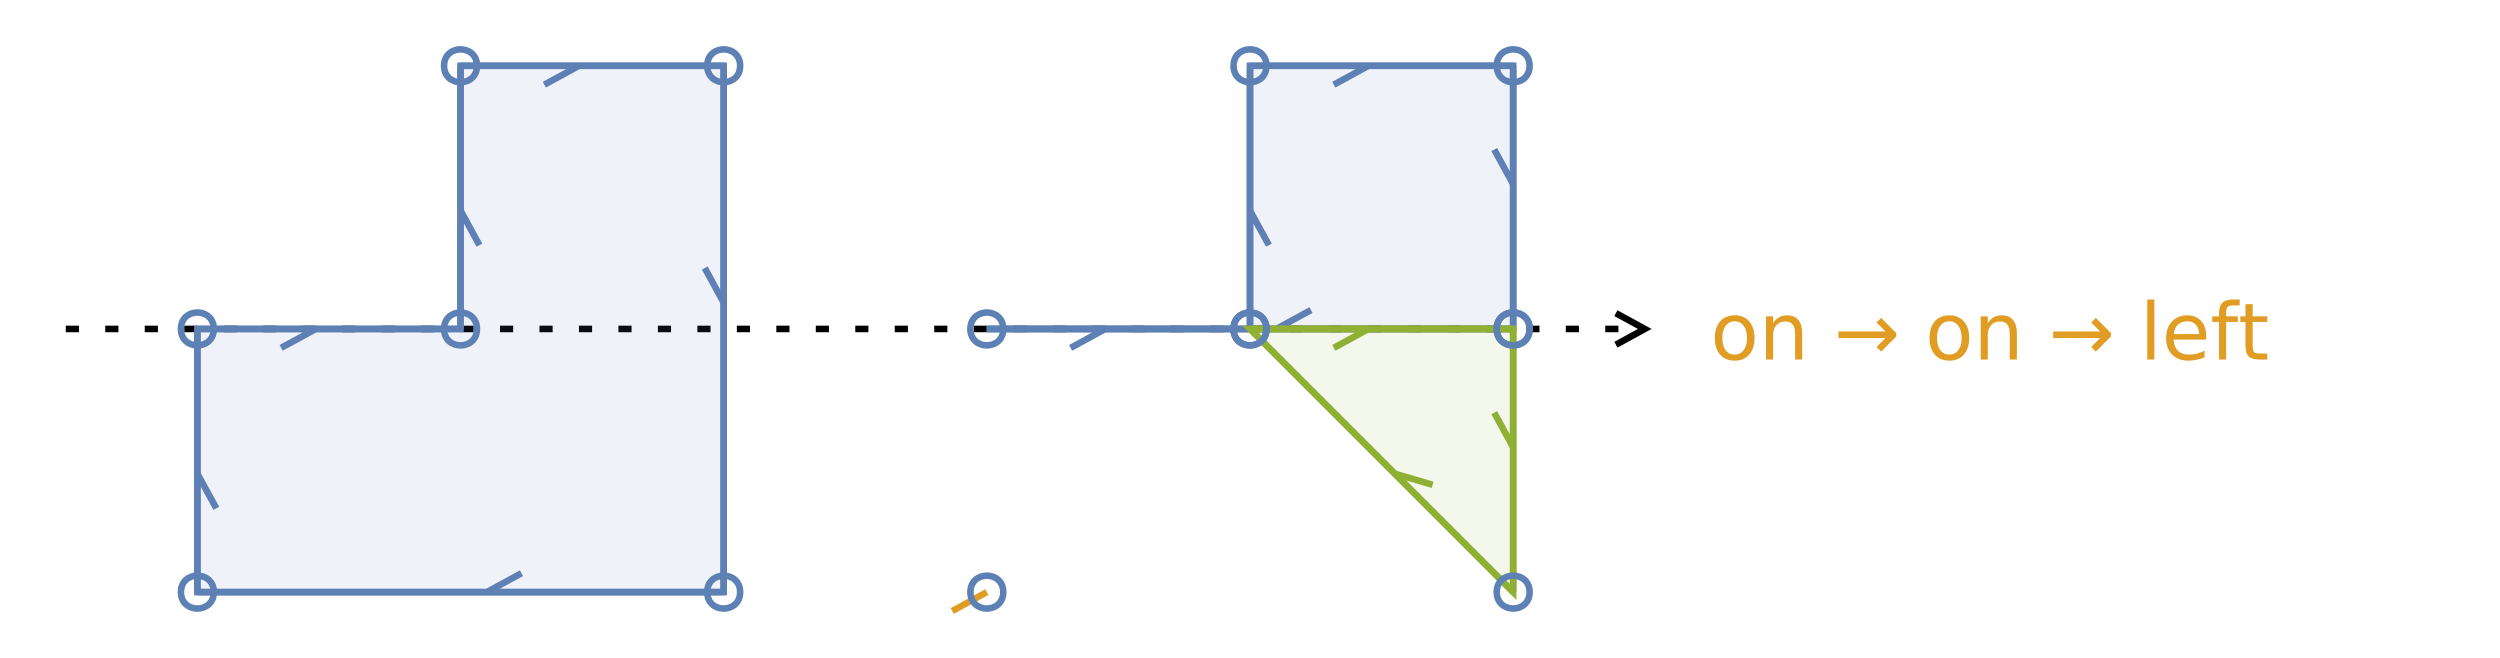
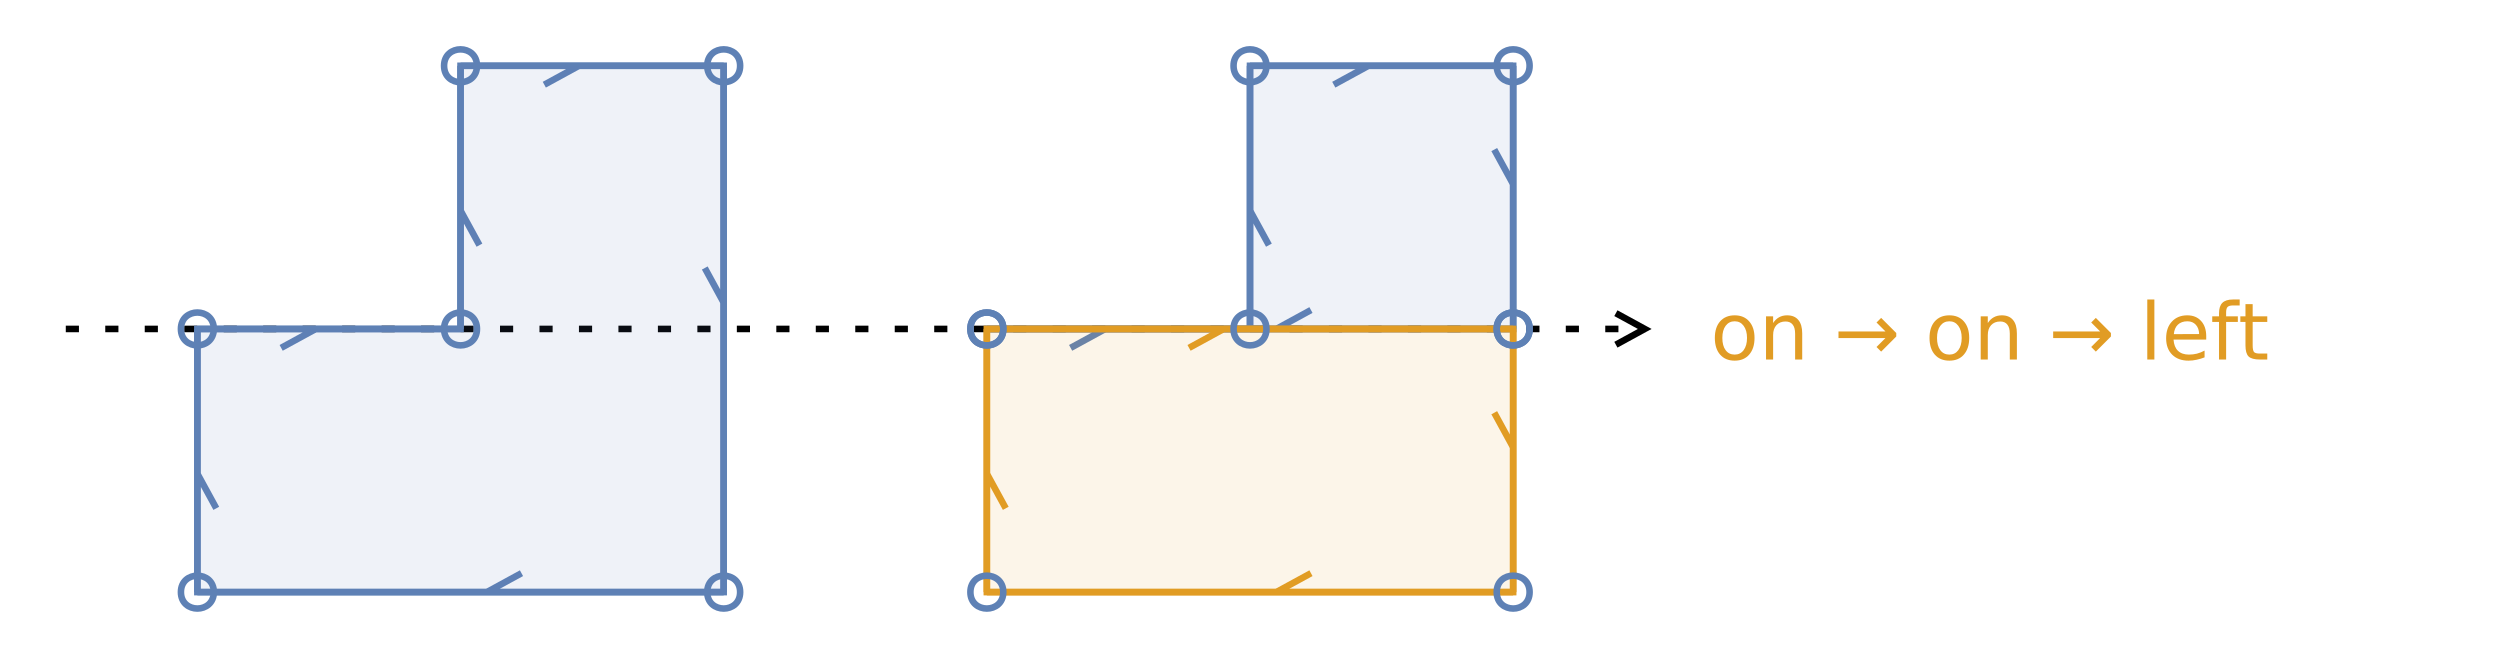
<svg xmlns="http://www.w3.org/2000/svg" xmlns:xlink="http://www.w3.org/1999/xlink" width="380pt" height="100pt" viewBox="0 0 380 100" version="1.1">
  <defs>
    <g>
      <symbol overflow="visible" id="glyph0-0">
        <path style="stroke:none;" d="M 0.594 2.125 L 0.594 -8.469 L 6.594 -8.469 L 6.594 2.125 Z M 1.266 1.453 L 5.938 1.453 L 5.938 -7.781 L 1.266 -7.781 Z M 1.266 1.453 " />
      </symbol>
      <symbol overflow="visible" id="glyph0-1">
        <path style="stroke:none;" d="M 3.672 -5.812 C 3.098 -5.812 2.641 -5.582 2.297 -5.125 C 1.961 -4.676 1.797 -4.062 1.797 -3.281 C 1.797 -2.488 1.961 -1.867 2.297 -1.422 C 2.629 -0.973 3.086 -0.75 3.672 -0.75 C 4.242 -0.75 4.695 -0.973 5.031 -1.422 C 5.375 -1.879 5.547 -2.5 5.547 -3.281 C 5.547 -4.051 5.375 -4.664 5.031 -5.125 C 4.695 -5.582 4.242 -5.812 3.672 -5.812 Z M 3.672 -6.719 C 4.609 -6.719 5.344 -6.41 5.875 -5.797 C 6.414 -5.191 6.688 -4.352 6.688 -3.281 C 6.688 -2.207 6.414 -1.363 5.875 -0.75 C 5.344 -0.133 4.609 0.172 3.672 0.172 C 2.734 0.172 1.992 -0.133 1.453 -0.75 C 0.922 -1.363 0.656 -2.207 0.656 -3.281 C 0.656 -4.352 0.922 -5.191 1.453 -5.797 C 1.992 -6.41 2.734 -6.719 3.672 -6.719 Z M 3.672 -6.719 " />
      </symbol>
      <symbol overflow="visible" id="glyph0-2">
        <path style="stroke:none;" d="M 6.594 -3.969 L 6.594 0 L 5.516 0 L 5.516 -3.922 C 5.516 -4.547 5.391 -5.008 5.141 -5.312 C 4.898 -5.625 4.539 -5.781 4.062 -5.781 C 3.477 -5.781 3.016 -5.594 2.672 -5.219 C 2.336 -4.852 2.172 -4.348 2.172 -3.703 L 2.172 0 L 1.094 0 L 1.094 -6.562 L 2.172 -6.562 L 2.172 -5.547 C 2.43 -5.941 2.734 -6.234 3.078 -6.422 C 3.43 -6.617 3.836 -6.719 4.297 -6.719 C 5.047 -6.719 5.613 -6.484 6 -6.016 C 6.395 -5.555 6.594 -4.875 6.594 -3.969 Z M 6.594 -3.969 " />
      </symbol>
      <symbol overflow="visible" id="glyph0-3">
        <path style="stroke:none;" d="" />
      </symbol>
      <symbol overflow="visible" id="glyph0-4">
        <path style="stroke:none;" d="M 9.469 -4.031 L 9.469 -3.5 L 7.172 -1.203 L 6.469 -1.906 L 7.828 -3.266 L 0.688 -3.266 L 0.688 -4.266 L 7.828 -4.266 L 6.469 -5.625 L 7.172 -6.328 Z M 9.469 -4.031 " />
      </symbol>
      <symbol overflow="visible" id="glyph0-5">
        <path style="stroke:none;" d="M 1.125 -9.125 L 2.203 -9.125 L 2.203 0 L 1.125 0 Z M 1.125 -9.125 " />
      </symbol>
      <symbol overflow="visible" id="glyph0-6">
        <path style="stroke:none;" d="M 6.75 -3.547 L 6.75 -3.031 L 1.781 -3.031 C 1.832 -2.281 2.055 -1.711 2.453 -1.328 C 2.859 -0.941 3.414 -0.75 4.125 -0.75 C 4.539 -0.75 4.941 -0.797 5.328 -0.891 C 5.723 -0.992 6.113 -1.148 6.5 -1.359 L 6.5 -0.328 C 6.102 -0.172 5.703 -0.051 5.297 0.031 C 4.891 0.125 4.477 0.172 4.062 0.172 C 3.02 0.172 2.191 -0.129 1.578 -0.734 C 0.961 -1.348 0.656 -2.176 0.656 -3.219 C 0.656 -4.289 0.945 -5.141 1.531 -5.766 C 2.113 -6.398 2.895 -6.719 3.875 -6.719 C 4.758 -6.719 5.457 -6.43 5.969 -5.859 C 6.488 -5.297 6.75 -4.523 6.75 -3.547 Z M 5.672 -3.875 C 5.66 -4.457 5.492 -4.926 5.172 -5.281 C 4.848 -5.633 4.422 -5.812 3.891 -5.812 C 3.285 -5.812 2.801 -5.641 2.438 -5.297 C 2.082 -4.953 1.879 -4.473 1.828 -3.859 Z M 5.672 -3.875 " />
      </symbol>
      <symbol overflow="visible" id="glyph0-7">
        <path style="stroke:none;" d="M 4.453 -9.125 L 4.453 -8.219 L 3.422 -8.219 C 3.035 -8.219 2.766 -8.141 2.609 -7.984 C 2.461 -7.828 2.391 -7.547 2.391 -7.141 L 2.391 -6.562 L 4.172 -6.562 L 4.172 -5.719 L 2.391 -5.719 L 2.391 0 L 1.312 0 L 1.312 -5.719 L 0.281 -5.719 L 0.281 -6.562 L 1.312 -6.562 L 1.312 -7.016 C 1.312 -7.742 1.477 -8.273 1.812 -8.609 C 2.156 -8.953 2.695 -9.125 3.438 -9.125 Z M 4.453 -9.125 " />
      </symbol>
      <symbol overflow="visible" id="glyph0-8">
        <path style="stroke:none;" d="M 2.203 -8.422 L 2.203 -6.562 L 4.422 -6.562 L 4.422 -5.719 L 2.203 -5.719 L 2.203 -2.156 C 2.203 -1.625 2.273 -1.281 2.422 -1.125 C 2.566 -0.977 2.863 -0.906 3.312 -0.906 L 4.422 -0.906 L 4.422 0 L 3.312 0 C 2.477 0 1.898 -0.156 1.578 -0.469 C 1.266 -0.781 1.109 -1.344 1.109 -2.156 L 1.109 -5.719 L 0.328 -5.719 L 0.328 -6.562 L 1.109 -6.562 L 1.109 -8.422 Z M 2.203 -8.422 " />
      </symbol>
    </g>
    <clipPath id="clip1">
      <rect width="380" height="100" />
    </clipPath>
    <g id="surface_0" clip-path="url(#clip1)">
      <path style="fill:none;stroke-width:1;stroke-linecap:butt;stroke-linejoin:miter;stroke:rgb(36.842%,50.678%,70.98%);stroke-opacity:1;stroke-miterlimit:10;" d="M 70 0 L 70 -40 M 72.875 -12.734 L 70 -18 " transform="matrix(1,0,0,1,0,50)" />
      <path style="fill:none;stroke-width:1;stroke-linecap:butt;stroke-linejoin:miter;stroke:rgb(36.842%,50.678%,70.98%);stroke-opacity:1;stroke-miterlimit:10;" d="M 70 -40 L 110 -40 M 82.734 -37.125 L 88 -40 " transform="matrix(1,0,0,1,0,50)" />
      <path style="fill:none;stroke-width:1;stroke-linecap:butt;stroke-linejoin:miter;stroke:rgb(36.842%,50.678%,70.98%);stroke-opacity:1;stroke-miterlimit:10;" d="M 110 -40 L 110 40 M 107.125 -9.266 L 110 -4 " transform="matrix(1,0,0,1,0,50)" />
      <path style="fill:none;stroke-width:1;stroke-linecap:butt;stroke-linejoin:miter;stroke:rgb(36.842%,50.678%,70.98%);stroke-opacity:1;stroke-miterlimit:10;" d="M 110 40 L 30 40 M 79.266 37.125 L 74 40 " transform="matrix(1,0,0,1,0,50)" />
      <path style="fill:none;stroke-width:1;stroke-linecap:butt;stroke-linejoin:miter;stroke:rgb(36.842%,50.678%,70.98%);stroke-opacity:1;stroke-miterlimit:10;" d="M 30 40 L 30 0 M 32.875 27.266 L 30 22 " transform="matrix(1,0,0,1,0,50)" />
      <path style="fill:none;stroke-width:1;stroke-linecap:butt;stroke-linejoin:miter;stroke:rgb(36.842%,50.678%,70.98%);stroke-opacity:1;stroke-miterlimit:10;" d="M 30 0 L 70 0 M 42.734 2.875 L 48 0 " transform="matrix(1,0,0,1,0,50)" />
      <path style="fill:none;stroke-width:1;stroke-linecap:butt;stroke-linejoin:miter;stroke:rgb(36.842%,50.678%,70.98%);stroke-opacity:1;stroke-miterlimit:10;" d="M 70 0 L 70 -40 L 110 -40 L 110 40 L 30 40 L 30 0 Z M 70 0 " transform="matrix(1,0,0,1,0,50)" />
      <path style=" stroke:none;fill-rule:nonzero;fill:rgb(36.842%,50.678%,70.98%);fill-opacity:0.1;" d="M 70 50 L 70 10 L 110 10 L 110 90 L 30 90 L 30 50 Z M 70 50 " />
    </g>
    <clipPath id="clip2">
      <rect width="380" height="100" />
    </clipPath>
    <g id="surface_1" clip-path="url(#clip2)">
      <path style="fill:none;stroke-width:1;stroke-linecap:butt;stroke-linejoin:miter;stroke:rgb(36.842%,50.678%,70.98%);stroke-opacity:1;stroke-miterlimit:10;" d="M 150 0 L 190 0 M 162.734 2.875 L 168 0 " transform="matrix(1,0,0,1,0,50)" />
      <path style="fill:none;stroke-width:1;stroke-linecap:butt;stroke-linejoin:miter;stroke:rgb(36.842%,50.678%,70.98%);stroke-opacity:1;stroke-miterlimit:10;" d="M 190 0 L 190 -40 M 192.875 -12.734 L 190 -18 " transform="matrix(1,0,0,1,0,50)" />
      <path style="fill:none;stroke-width:1;stroke-linecap:butt;stroke-linejoin:miter;stroke:rgb(36.842%,50.678%,70.98%);stroke-opacity:1;stroke-miterlimit:10;" d="M 190 -40 L 230 -40 M 202.734 -37.125 L 208 -40 " transform="matrix(1,0,0,1,0,50)" />
      <path style="fill:none;stroke-width:1;stroke-linecap:butt;stroke-linejoin:miter;stroke:rgb(36.842%,50.678%,70.98%);stroke-opacity:1;stroke-miterlimit:10;" d="M 230 -40 L 230 0 M 227.125 -27.266 L 230 -22 " transform="matrix(1,0,0,1,0,50)" />
      <path style="fill:none;stroke-width:1;stroke-linecap:butt;stroke-linejoin:miter;stroke:rgb(36.842%,50.678%,70.98%);stroke-opacity:1;stroke-miterlimit:10;" d="M 230 0 L 150 0 M 199.266 -2.875 L 194 0 " transform="matrix(1,0,0,1,0,50)" />
      <path style="fill:none;stroke-width:1;stroke-linecap:butt;stroke-linejoin:miter;stroke:rgb(36.842%,50.678%,70.98%);stroke-opacity:1;stroke-miterlimit:10;" d="M 150 0 L 190 0 L 190 -40 L 230 -40 L 230 0 Z M 150 0 " transform="matrix(1,0,0,1,0,50)" />
      <path style=" stroke:none;fill-rule:nonzero;fill:rgb(36.842%,50.678%,70.98%);fill-opacity:0.1;" d="M 150 50 L 190 50 L 190 10 L 230 10 L 230 50 Z M 150 50 " />
    </g>
    <clipPath id="clip3">
      <rect width="380" height="100" />
    </clipPath>
    <g id="surface_2" clip-path="url(#clip3)">
-       <path style="fill:none;stroke-width:1;stroke-linecap:butt;stroke-linejoin:miter;stroke:rgb(88.072%,61.104%,14.205%);stroke-opacity:1;stroke-miterlimit:10;" d="M 150 40 L 150 40 M 144.734 42.875 L 150 40 " transform="matrix(1,0,0,1,0,50)" />
-       <path style="fill:none;stroke-width:1;stroke-linecap:butt;stroke-linejoin:miter;stroke:rgb(88.072%,61.104%,14.205%);stroke-opacity:1;stroke-miterlimit:10;" d="M 150 40 Z M 150 40 " transform="matrix(1,0,0,1,0,50)" />
-     </g>
-     <clipPath id="clip4">
-       <rect width="380" height="100" />
-     </clipPath>
-     <g id="surface_3" clip-path="url(#clip4)">
-       <path style="fill:none;stroke-width:1;stroke-linecap:butt;stroke-linejoin:miter;stroke:rgb(56.018%,69.157%,19.488%);stroke-opacity:1;stroke-miterlimit:10;" d="M 190 0 L 230 0 M 202.734 2.875 L 208 0 " transform="matrix(1,0,0,1,0,50)" />
-       <path style="fill:none;stroke-width:1;stroke-linecap:butt;stroke-linejoin:miter;stroke:rgb(56.018%,69.157%,19.488%);stroke-opacity:1;stroke-miterlimit:10;" d="M 230 0 L 230 40 M 227.125 12.734 L 230 18 " transform="matrix(1,0,0,1,0,50)" />
-       <path style="fill:none;stroke-width:1;stroke-linecap:butt;stroke-linejoin:miter;stroke:rgb(56.018%,69.157%,19.488%);stroke-opacity:1;stroke-miterlimit:10;" d="M 230 40 L 190 0 M 217.758 23.688 L 212 22 " transform="matrix(1,0,0,1,0,50)" />
-       <path style="fill:none;stroke-width:1;stroke-linecap:butt;stroke-linejoin:miter;stroke:rgb(56.018%,69.157%,19.488%);stroke-opacity:1;stroke-miterlimit:10;" d="M 190 0 L 230 0 L 230 40 Z M 190 0 " transform="matrix(1,0,0,1,0,50)" />
-       <path style=" stroke:none;fill-rule:nonzero;fill:rgb(56.018%,69.157%,19.488%);fill-opacity:0.1;" d="M 190 50 L 230 50 L 230 90 Z M 190 50 " />
+       <path style="fill:none;stroke-width:1;stroke-linecap:butt;stroke-linejoin:miter;stroke:rgb(88.072%,61.104%,14.205%);stroke-opacity:1;stroke-miterlimit:10;" d="M 150 0 L 230 0 M 180.734 2.875 L 186 0 " transform="matrix(1,0,0,1,0,50)" />
+       <path style="fill:none;stroke-width:1;stroke-linecap:butt;stroke-linejoin:miter;stroke:rgb(88.072%,61.104%,14.205%);stroke-opacity:1;stroke-miterlimit:10;" d="M 230 0 L 230 40 M 227.125 12.734 L 230 18 " transform="matrix(1,0,0,1,0,50)" />
+       <path style="fill:none;stroke-width:1;stroke-linecap:butt;stroke-linejoin:miter;stroke:rgb(88.072%,61.104%,14.205%);stroke-opacity:1;stroke-miterlimit:10;" d="M 230 40 L 150 40 M 199.266 37.125 L 194 40 " transform="matrix(1,0,0,1,0,50)" />
+       <path style="fill:none;stroke-width:1;stroke-linecap:butt;stroke-linejoin:miter;stroke:rgb(88.072%,61.104%,14.205%);stroke-opacity:1;stroke-miterlimit:10;" d="M 150 40 L 150 0 M 152.875 27.266 L 150 22 " transform="matrix(1,0,0,1,0,50)" />
+       <path style="fill:none;stroke-width:1;stroke-linecap:butt;stroke-linejoin:miter;stroke:rgb(88.072%,61.104%,14.205%);stroke-opacity:1;stroke-miterlimit:10;" d="M 150 0 L 230 0 L 230 40 L 150 40 Z M 150 0 " transform="matrix(1,0,0,1,0,50)" />
+       <path style=" stroke:none;fill-rule:nonzero;fill:rgb(88.072%,61.104%,14.205%);fill-opacity:0.1;" d="M 150 50 L 230 50 L 230 90 L 150 90 Z M 150 50 " />
    </g>
  </defs>
  <g id="6_corner_cases_ool">
    <path style="fill:none;stroke-width:1;stroke-linecap:butt;stroke-linejoin:miter;stroke:rgb(0%,0%,0%);stroke-opacity:1;stroke-dasharray:2,4;stroke-miterlimit:10;" d="M 10 0 L 250 0 " transform="matrix(1,0,0,1,0,50)" />
    <path style="fill:none;stroke-width:1;stroke-linecap:butt;stroke-linejoin:miter;stroke:rgb(0%,0%,0%);stroke-opacity:1;stroke-miterlimit:10;" d="M 245.613 -2.398 L 250 0 L 245.613 2.398 " transform="matrix(1,0,0,1,0,50)" />
    <use xlink:href="#surface_0" />
    <use xlink:href="#surface_1" />
    <use xlink:href="#surface_2" />
-     <use xlink:href="#surface_3" />
    <path style="fill:none;stroke-width:1;stroke-linecap:butt;stroke-linejoin:miter;stroke:rgb(36.842%,50.678%,70.98%);stroke-opacity:1;stroke-miterlimit:10;" d="M 72.5 0 C 72.5 3.332 67.5 3.332 67.5 0 C 67.5 -3.332 72.5 -3.332 72.5 0 " transform="matrix(1,0,0,1,0,50)" />
    <path style="fill:none;stroke-width:1;stroke-linecap:butt;stroke-linejoin:miter;stroke:rgb(36.842%,50.678%,70.98%);stroke-opacity:1;stroke-miterlimit:10;" d="M 72.5 -40 C 72.5 -36.668 67.5 -36.668 67.5 -40 C 67.5 -43.332 72.5 -43.332 72.5 -40 " transform="matrix(1,0,0,1,0,50)" />
    <path style="fill:none;stroke-width:1;stroke-linecap:butt;stroke-linejoin:miter;stroke:rgb(36.842%,50.678%,70.98%);stroke-opacity:1;stroke-miterlimit:10;" d="M 112.5 -40 C 112.5 -36.668 107.5 -36.668 107.5 -40 C 107.5 -43.332 112.5 -43.332 112.5 -40 " transform="matrix(1,0,0,1,0,50)" />
    <path style="fill:none;stroke-width:1;stroke-linecap:butt;stroke-linejoin:miter;stroke:rgb(36.842%,50.678%,70.98%);stroke-opacity:1;stroke-miterlimit:10;" d="M 112.5 40 C 112.5 43.332 107.5 43.332 107.5 40 C 107.5 36.668 112.5 36.668 112.5 40 " transform="matrix(1,0,0,1,0,50)" />
    <path style="fill:none;stroke-width:1;stroke-linecap:butt;stroke-linejoin:miter;stroke:rgb(36.842%,50.678%,70.98%);stroke-opacity:1;stroke-miterlimit:10;" d="M 32.5 40 C 32.5 43.332 27.5 43.332 27.5 40 C 27.5 36.668 32.5 36.668 32.5 40 " transform="matrix(1,0,0,1,0,50)" />
    <path style="fill:none;stroke-width:1;stroke-linecap:butt;stroke-linejoin:miter;stroke:rgb(36.842%,50.678%,70.98%);stroke-opacity:1;stroke-miterlimit:10;" d="M 32.5 0 C 32.5 3.332 27.5 3.332 27.5 0 C 27.5 -3.332 32.5 -3.332 32.5 0 " transform="matrix(1,0,0,1,0,50)" />
    <path style="fill:none;stroke-width:1;stroke-linecap:butt;stroke-linejoin:miter;stroke:rgb(36.842%,50.678%,70.98%);stroke-opacity:1;stroke-miterlimit:10;" d="M 152.5 0 C 152.5 3.332 147.5 3.332 147.5 0 C 147.5 -3.332 152.5 -3.332 152.5 0 " transform="matrix(1,0,0,1,0,50)" />
    <path style="fill:none;stroke-width:1;stroke-linecap:butt;stroke-linejoin:miter;stroke:rgb(36.842%,50.678%,70.98%);stroke-opacity:1;stroke-miterlimit:10;" d="M 192.5 0 C 192.5 3.332 187.5 3.332 187.5 0 C 187.5 -3.332 192.5 -3.332 192.5 0 " transform="matrix(1,0,0,1,0,50)" />
    <path style="fill:none;stroke-width:1;stroke-linecap:butt;stroke-linejoin:miter;stroke:rgb(36.842%,50.678%,70.98%);stroke-opacity:1;stroke-miterlimit:10;" d="M 192.5 -40 C 192.5 -36.668 187.5 -36.668 187.5 -40 C 187.5 -43.332 192.5 -43.332 192.5 -40 " transform="matrix(1,0,0,1,0,50)" />
    <path style="fill:none;stroke-width:1;stroke-linecap:butt;stroke-linejoin:miter;stroke:rgb(36.842%,50.678%,70.98%);stroke-opacity:1;stroke-miterlimit:10;" d="M 232.5 -40 C 232.5 -36.668 227.5 -36.668 227.5 -40 C 227.5 -43.332 232.5 -43.332 232.5 -40 " transform="matrix(1,0,0,1,0,50)" />
    <path style="fill:none;stroke-width:1;stroke-linecap:butt;stroke-linejoin:miter;stroke:rgb(36.842%,50.678%,70.98%);stroke-opacity:1;stroke-miterlimit:10;" d="M 232.5 0 C 232.5 3.332 227.5 3.332 227.5 0 C 227.5 -3.332 232.5 -3.332 232.5 0 " transform="matrix(1,0,0,1,0,50)" />
-     <path style="fill:none;stroke-width:1;stroke-linecap:butt;stroke-linejoin:miter;stroke:rgb(36.842%,50.678%,70.98%);stroke-opacity:1;stroke-miterlimit:10;" d="M 152.5 40 C 152.5 43.332 147.5 43.332 147.5 40 C 147.5 36.668 152.5 36.668 152.5 40 " transform="matrix(1,0,0,1,0,50)" />
-     <path style="fill:none;stroke-width:1;stroke-linecap:butt;stroke-linejoin:miter;stroke:rgb(36.842%,50.678%,70.98%);stroke-opacity:1;stroke-miterlimit:10;" d="M 192.5 0 C 192.5 3.332 187.5 3.332 187.5 0 C 187.5 -3.332 192.5 -3.332 192.5 0 " transform="matrix(1,0,0,1,0,50)" />
+     <path style="fill:none;stroke-width:1;stroke-linecap:butt;stroke-linejoin:miter;stroke:rgb(36.842%,50.678%,70.98%);stroke-opacity:1;stroke-miterlimit:10;" d="M 152.5 0 C 152.5 3.332 147.5 3.332 147.5 0 C 147.5 -3.332 152.5 -3.332 152.5 0 " transform="matrix(1,0,0,1,0,50)" />
    <path style="fill:none;stroke-width:1;stroke-linecap:butt;stroke-linejoin:miter;stroke:rgb(36.842%,50.678%,70.98%);stroke-opacity:1;stroke-miterlimit:10;" d="M 232.5 0 C 232.5 3.332 227.5 3.332 227.5 0 C 227.5 -3.332 232.5 -3.332 232.5 0 " transform="matrix(1,0,0,1,0,50)" />
    <path style="fill:none;stroke-width:1;stroke-linecap:butt;stroke-linejoin:miter;stroke:rgb(36.842%,50.678%,70.98%);stroke-opacity:1;stroke-miterlimit:10;" d="M 232.5 40 C 232.5 43.332 227.5 43.332 227.5 40 C 227.5 36.668 232.5 36.668 232.5 40 " transform="matrix(1,0,0,1,0,50)" />
+     <path style="fill:none;stroke-width:1;stroke-linecap:butt;stroke-linejoin:miter;stroke:rgb(36.842%,50.678%,70.98%);stroke-opacity:1;stroke-miterlimit:10;" d="M 152.5 40 C 152.5 43.332 147.5 43.332 147.5 40 C 147.5 36.668 152.5 36.668 152.5 40 " transform="matrix(1,0,0,1,0,50)" />
    <g style="fill:rgb(88.072%,61.104%,14.205%);fill-opacity:1;">
      <use xlink:href="#glyph0-1" x="260" y="54.648" />
      <use xlink:href="#glyph0-2" x="267.342" y="54.648" />
      <use xlink:href="#glyph0-3" x="274.947" y="54.648" />
      <use xlink:href="#glyph0-4" x="278.762" y="54.648" />
      <use xlink:href="#glyph0-3" x="288.816" y="54.648" />
      <use xlink:href="#glyph0-1" x="292.631" y="54.648" />
      <use xlink:href="#glyph0-2" x="299.973" y="54.648" />
      <use xlink:href="#glyph0-3" x="307.578" y="54.648" />
      <use xlink:href="#glyph0-4" x="311.393" y="54.648" />
      <use xlink:href="#glyph0-3" x="321.447" y="54.648" />
      <use xlink:href="#glyph0-5" x="325.262" y="54.648" />
      <use xlink:href="#glyph0-6" x="328.596" y="54.648" />
      <use xlink:href="#glyph0-7" x="335.979" y="54.648" />
      <use xlink:href="#glyph0-8" x="340.203" y="54.648" />
    </g>
  </g>
</svg>
